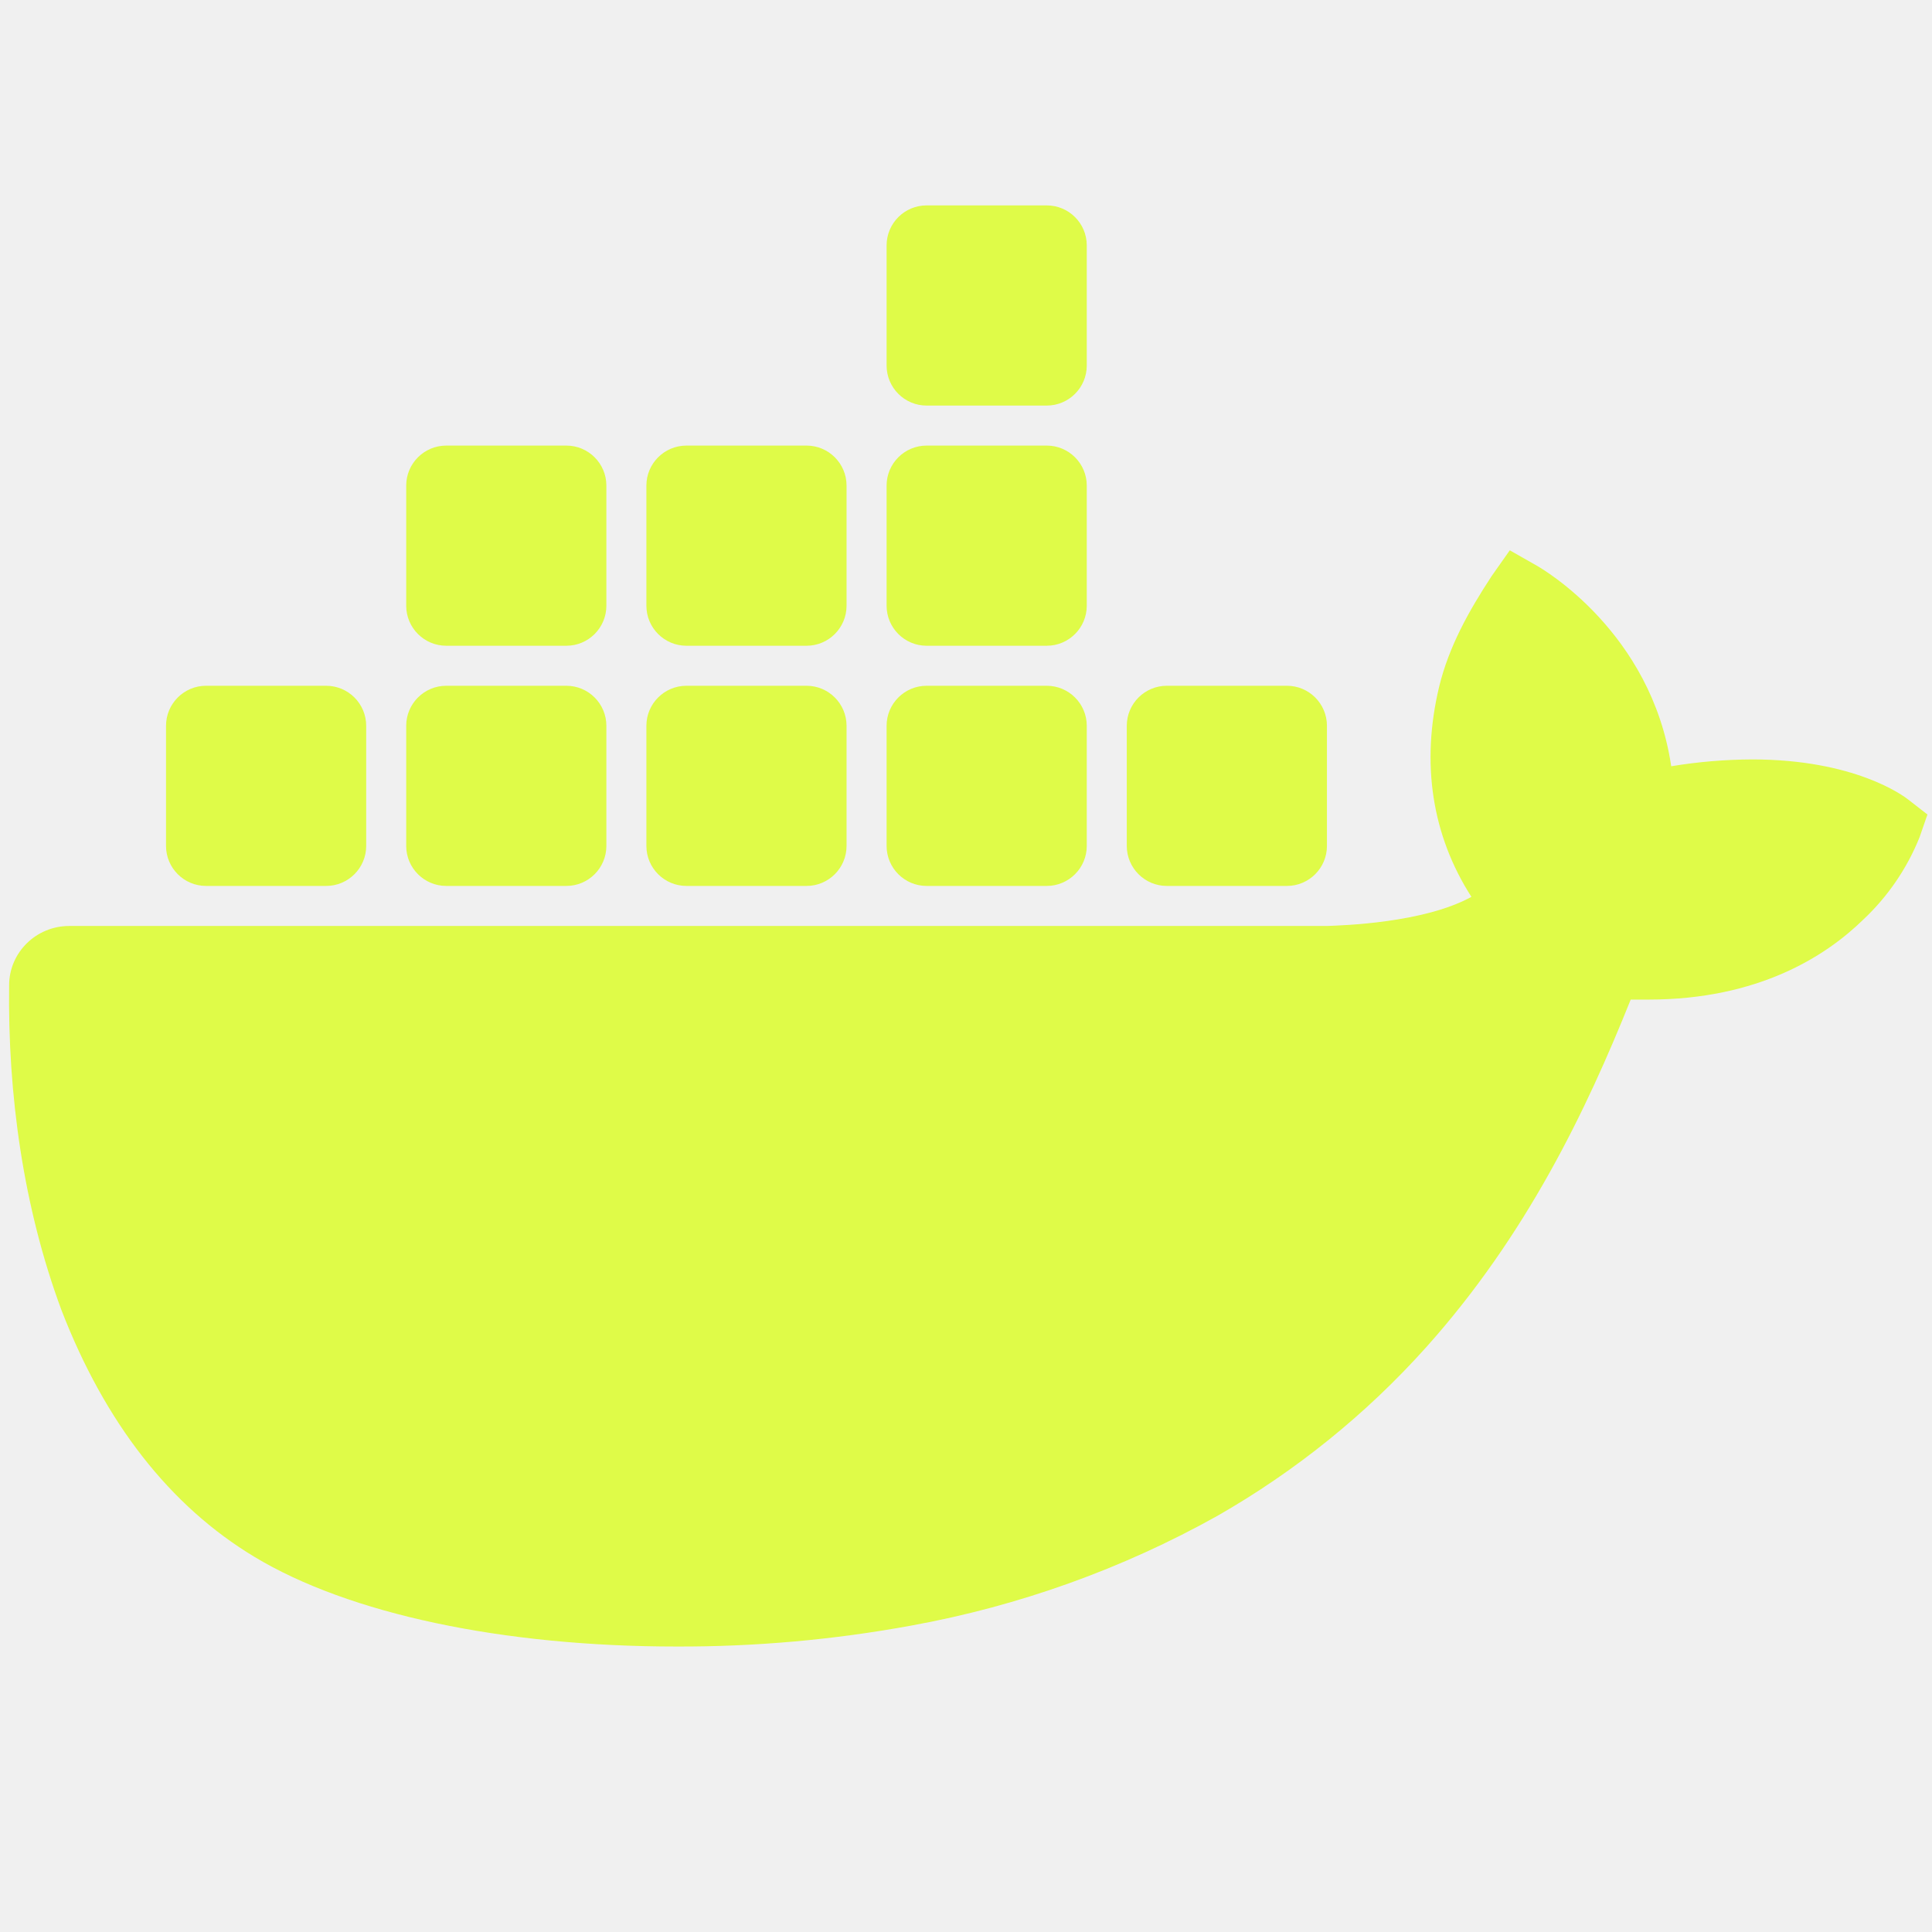
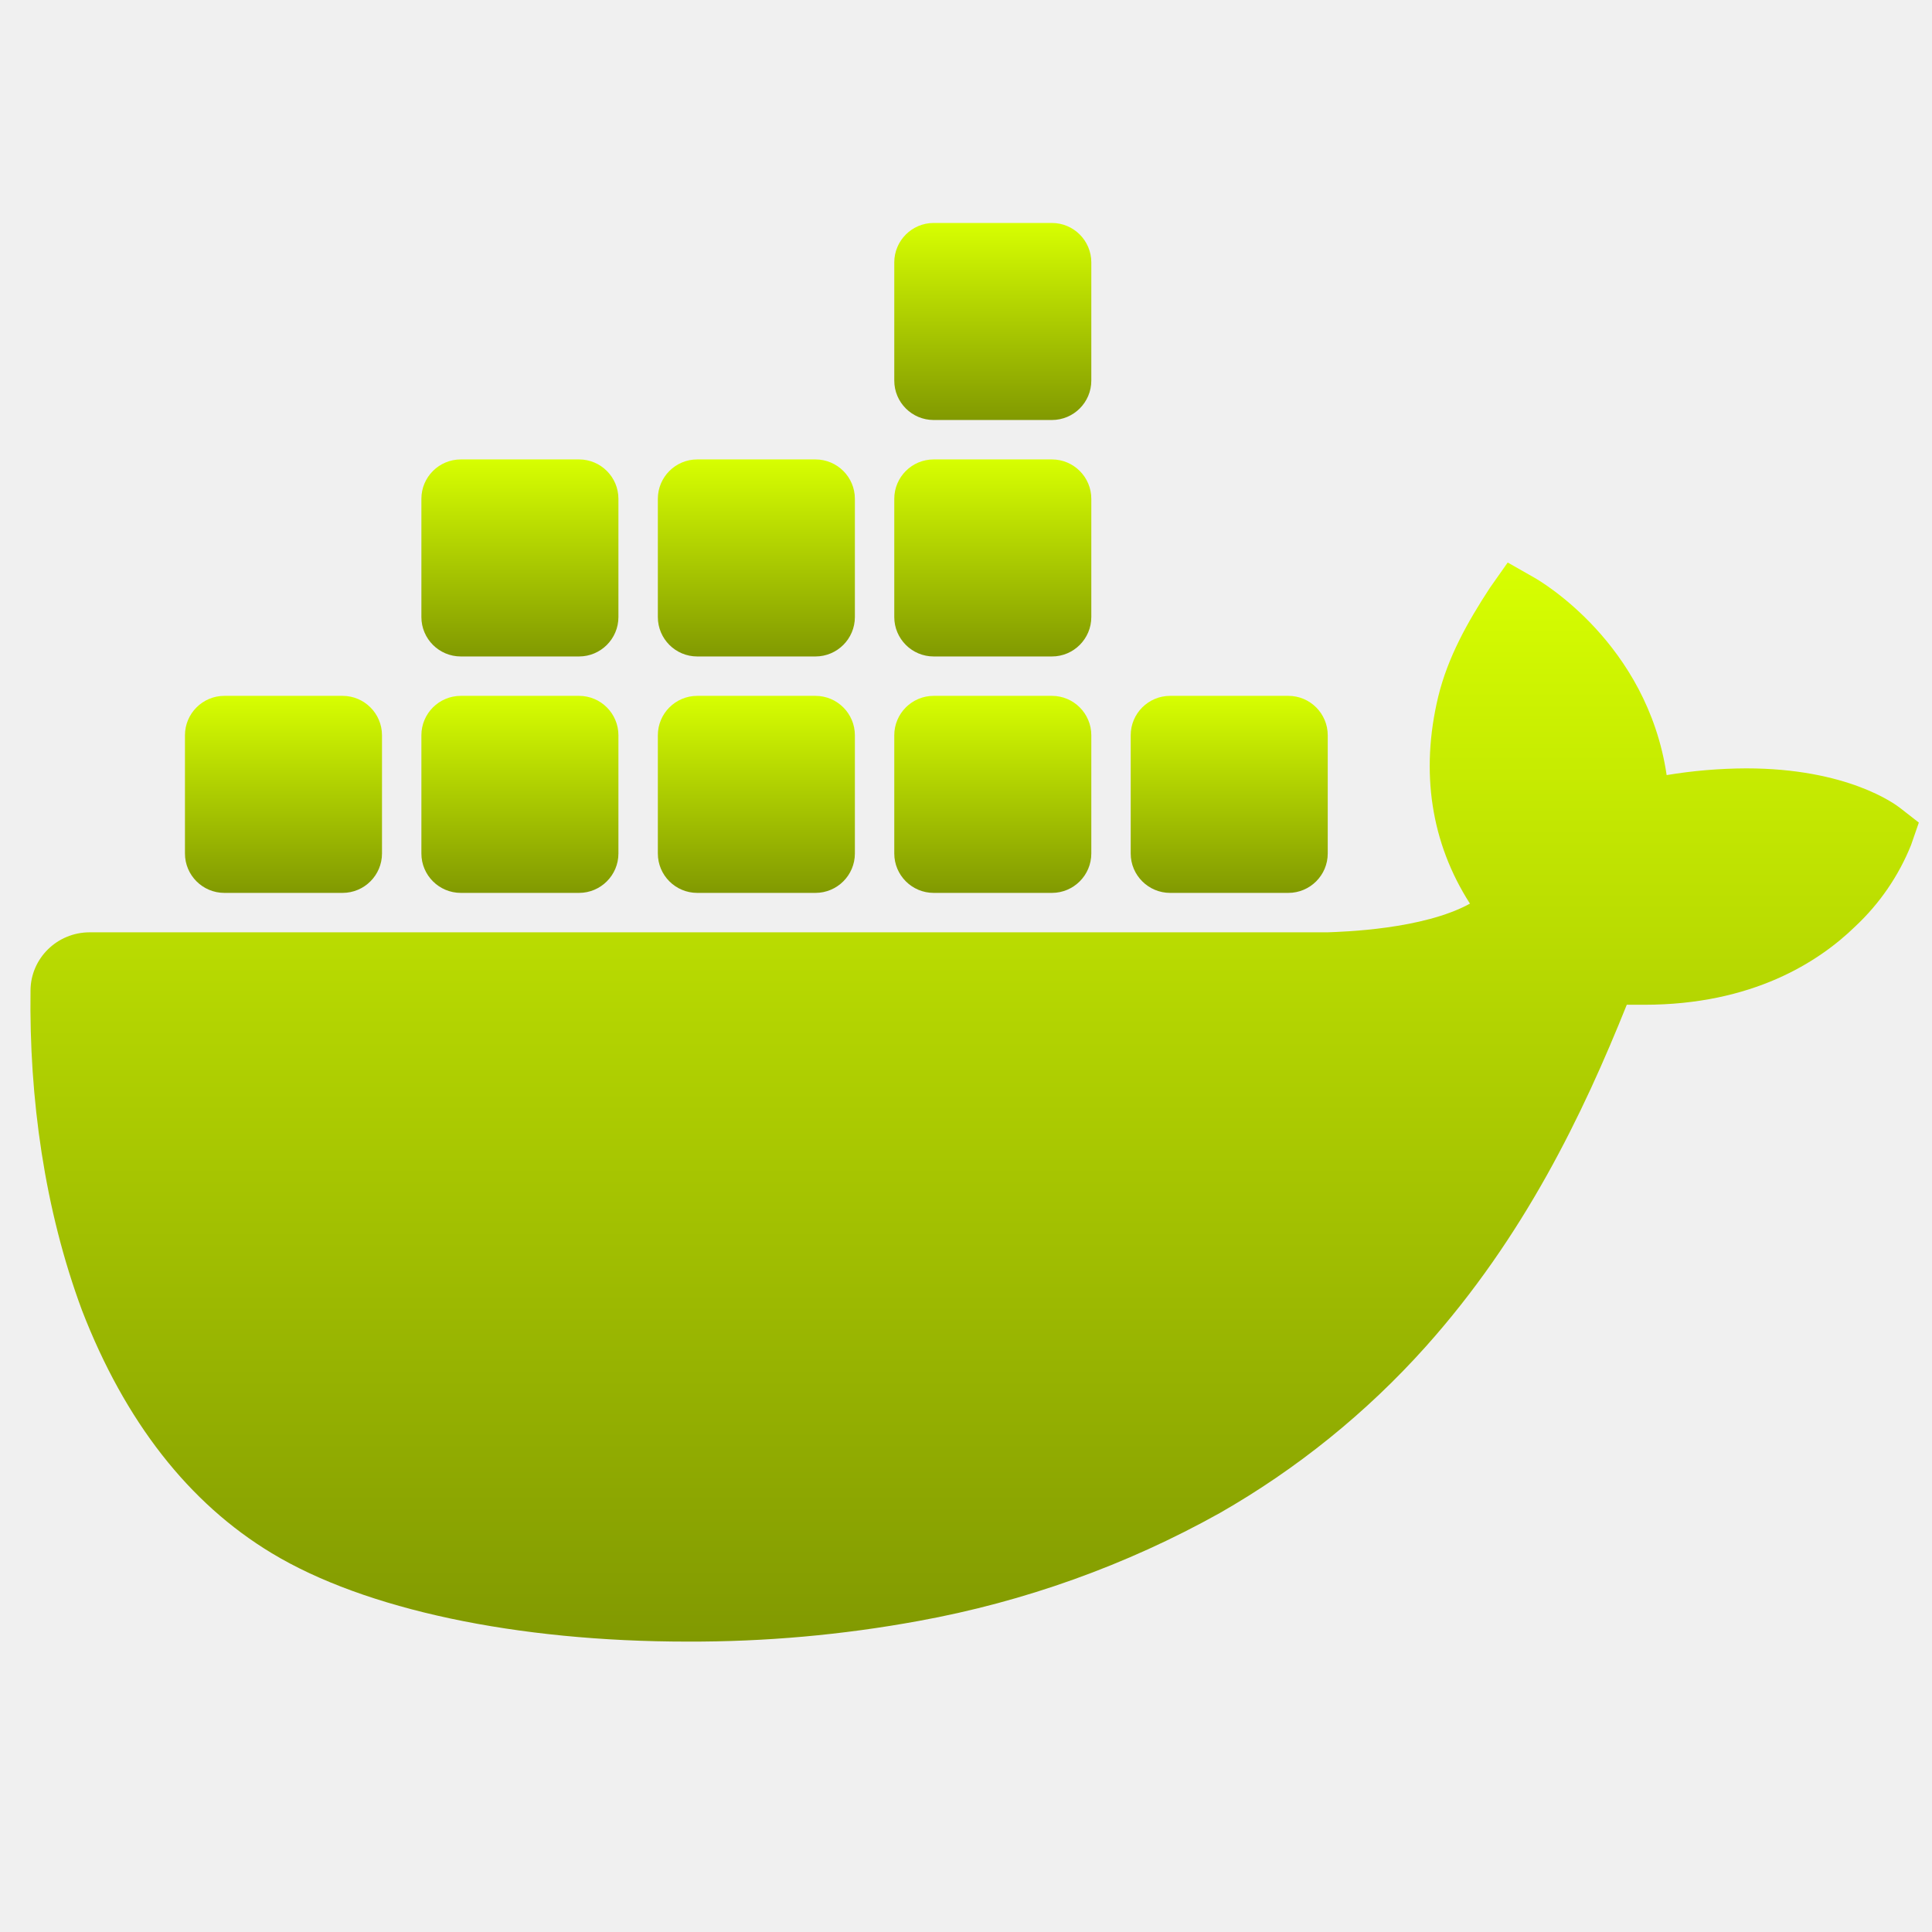
- <svg xmlns="http://www.w3.org/2000/svg" width="63" height="63" viewBox="0 0 63 63" fill="none">
-   <g clip-path="url(#clip0_815_3)">
-     <path d="M62.233 26.079C62.064 25.945 60.478 24.764 57.132 24.764C56.248 24.768 55.367 24.842 54.496 24.987C53.849 20.609 50.294 18.552 50.13 18.456L49.232 17.945L48.641 18.785C47.9 19.916 47.246 21.083 46.929 22.392C46.33 24.892 46.694 27.239 47.981 29.245C46.425 30.101 43.774 30.176 43.27 30.195H2.257C1.179 30.196 0.304 31.056 0.298 32.119C0.25 35.686 0.759 39.367 2.003 42.717C3.424 46.396 5.54 49.106 8.292 50.764C11.376 52.626 16.386 53.691 22.065 53.691C24.63 53.699 27.192 53.471 29.714 53.008C33.22 52.372 36.594 51.163 39.696 49.431C42.252 47.97 44.552 46.112 46.509 43.928C49.779 40.276 51.726 36.21 53.175 32.595C53.37 32.595 53.564 32.595 53.752 32.595C57.333 32.595 59.534 31.181 60.748 29.997C61.555 29.242 62.185 28.321 62.594 27.302L62.851 26.56L62.233 26.079Z" fill="#D7FF01" fill-opacity="0.7" />
-     <path d="M10.635 28.889H6.719C5.999 28.889 5.414 28.304 5.414 27.584V23.668C5.414 22.947 5.999 22.362 6.719 22.362H10.635C11.356 22.362 11.941 22.947 11.941 23.668V27.584C11.941 28.304 11.356 28.889 10.635 28.889Z" fill="#D7FF01" fill-opacity="0.7" />
-     <path d="M18.468 28.889H14.552C13.831 28.889 13.246 28.304 13.246 27.584V23.668C13.246 22.947 13.831 22.362 14.552 22.362H18.468C19.188 22.362 19.773 22.947 19.773 23.668V27.584C19.773 28.304 19.188 28.889 18.468 28.889Z" fill="#D7FF01" fill-opacity="0.7" />
-     <path d="M26.3 28.889H22.384C21.663 28.889 21.078 28.304 21.078 27.584V23.668C21.078 22.947 21.663 22.362 22.384 22.362H26.3C27.02 22.362 27.605 22.947 27.605 23.668V27.584C27.605 28.304 27.02 28.889 26.3 28.889Z" fill="#D7FF01" fill-opacity="0.7" />
-     <path d="M34.132 28.889H30.216C29.495 28.889 28.911 28.304 28.911 27.584V23.668C28.911 22.947 29.495 22.362 30.216 22.362H34.132C34.853 22.362 35.438 22.947 35.438 23.668V27.584C35.438 28.304 34.853 28.889 34.132 28.889Z" fill="#D7FF01" fill-opacity="0.7" />
-     <path d="M18.468 21.057H14.552C13.831 21.057 13.246 20.472 13.246 19.751V15.835C13.246 15.115 13.831 14.53 14.552 14.53H18.468C19.188 14.53 19.773 15.115 19.773 15.835V19.751C19.773 20.472 19.188 21.057 18.468 21.057Z" fill="#D7FF01" fill-opacity="0.7" />
-     <path d="M26.3 21.057H22.384C21.663 21.057 21.078 20.472 21.078 19.751V15.835C21.078 15.115 21.663 14.53 22.384 14.53H26.3C27.02 14.53 27.605 15.115 27.605 15.835V19.751C27.605 20.472 27.02 21.057 26.3 21.057Z" fill="#D7FF01" fill-opacity="0.7" />
-     <path d="M34.132 21.057H30.216C29.495 21.057 28.911 20.472 28.911 19.751V15.835C28.911 15.115 29.495 14.53 30.216 14.53H34.132C34.853 14.53 35.438 15.115 35.438 15.835V19.751C35.438 20.472 34.853 21.057 34.132 21.057Z" fill="#D7FF01" fill-opacity="0.7" />
-     <path d="M34.132 13.225H30.216C29.495 13.225 28.911 12.64 28.911 11.919V8.003C28.911 7.282 29.495 6.698 30.216 6.698H34.132C34.853 6.698 35.438 7.282 35.438 8.003V11.919C35.438 12.64 34.853 13.225 34.132 13.225Z" fill="#D7FF01" fill-opacity="0.7" />
-     <path d="M41.965 28.889H38.048C37.328 28.889 36.743 28.304 36.743 27.584V23.668C36.743 22.947 37.328 22.362 38.048 22.362H41.965C42.685 22.362 43.27 22.947 43.27 23.668V27.584C43.27 28.304 42.685 28.889 41.965 28.889Z" fill="#D7FF01" fill-opacity="0.7" />
+ <svg xmlns="http://www.w3.org/2000/svg" width="64" height="64" viewBox="0 0 64 64" fill="none">
+   <g clip-path="url(#clip0_1142_162)">
+     <path d="M62.947 26.768C62.777 26.634 61.191 25.453 57.845 25.453C56.962 25.457 56.08 25.531 55.21 25.676C54.562 21.298 51.008 19.241 50.843 19.145L49.945 18.634L49.354 19.474C48.614 20.605 47.96 21.772 47.642 23.081C47.043 25.581 47.407 27.928 48.694 29.934C47.139 30.79 44.487 30.865 43.983 30.884H2.971C1.892 30.885 1.018 31.745 1.011 32.808C0.963 36.375 1.472 40.056 2.716 43.406C4.138 47.085 6.254 49.795 9.005 51.453C12.089 53.315 17.099 54.38 22.779 54.38C25.344 54.388 27.905 54.16 30.427 53.697C33.933 53.061 37.308 51.852 40.409 50.12C42.965 48.659 45.265 46.801 47.222 44.617C50.492 40.965 52.44 36.899 53.889 33.284C54.083 33.284 54.278 33.284 54.466 33.284C58.046 33.284 60.247 31.87 61.461 30.686C62.268 29.93 62.898 29.01 63.307 27.991L63.564 27.249L62.947 26.768Z" fill="url(#paint0_linear_1142_162)" />
+     <path d="M11.348 29.578H7.432C6.712 29.578 6.127 28.993 6.127 28.273V24.357C6.127 23.636 6.712 23.051 7.432 23.051H11.348C12.069 23.051 12.654 23.636 12.654 24.357V28.273C12.654 28.993 12.069 29.578 11.348 29.578Z" fill="url(#paint1_linear_1142_162)" />
+     <path d="M19.181 29.578H15.265C14.544 29.578 13.959 28.993 13.959 28.273V24.357C13.959 23.636 14.544 23.051 15.265 23.051H19.181C19.901 23.051 20.486 23.636 20.486 24.357V28.273C20.486 28.993 19.901 29.578 19.181 29.578Z" fill="url(#paint2_linear_1142_162)" />
+     <path d="M27.013 29.578H23.097C22.376 29.578 21.792 28.993 21.792 28.273V24.357C21.792 23.636 22.376 23.051 23.097 23.051H27.013C27.734 23.051 28.319 23.636 28.319 24.357V28.273C28.319 28.993 27.734 29.578 27.013 29.578Z" fill="url(#paint3_linear_1142_162)" />
+     <path d="M34.846 29.578H30.929C30.209 29.578 29.624 28.993 29.624 28.273V24.357C29.624 23.636 30.209 23.051 30.929 23.051H34.846C35.566 23.051 36.151 23.636 36.151 24.357V28.273C36.151 28.993 35.566 29.578 34.846 29.578Z" fill="url(#paint4_linear_1142_162)" />
+     <path d="M19.181 21.746H15.265C14.544 21.746 13.959 21.161 13.959 20.44V16.524C13.959 15.803 14.544 15.219 15.265 15.219H19.181C19.901 15.219 20.486 15.803 20.486 16.524V20.44C20.486 21.161 19.901 21.746 19.181 21.746Z" fill="url(#paint5_linear_1142_162)" />
+     <path d="M27.013 21.746H23.097C22.376 21.746 21.792 21.161 21.792 20.44V16.524C21.792 15.803 22.376 15.219 23.097 15.219H27.013C27.734 15.219 28.319 15.803 28.319 16.524V20.44C28.319 21.161 27.734 21.746 27.013 21.746Z" fill="url(#paint6_linear_1142_162)" />
+     <path d="M34.846 21.746H30.929C30.209 21.746 29.624 21.161 29.624 20.44V16.524C29.624 15.803 30.209 15.219 30.929 15.219H34.846C35.566 15.219 36.151 15.803 36.151 16.524V20.44C36.151 21.161 35.566 21.746 34.846 21.746Z" fill="url(#paint7_linear_1142_162)" />
+     <path d="M34.846 13.913H30.929C30.209 13.913 29.624 13.329 29.624 12.608V8.692C29.624 7.971 30.209 7.386 30.929 7.386H34.846C35.566 7.386 36.151 7.971 36.151 8.692V12.608C36.151 13.329 35.566 13.913 34.846 13.913Z" fill="url(#paint8_linear_1142_162)" />
+     <path d="M42.678 29.578H38.762C38.041 29.578 37.456 28.993 37.456 28.273V24.357C37.456 23.636 38.041 23.051 38.762 23.051H42.678C43.398 23.051 43.983 23.636 43.983 24.357V28.273C43.983 28.993 43.398 29.578 42.678 29.578Z" fill="url(#paint9_linear_1142_162)" />
  </g>
  <defs>
-     <clipPath id="clip0_815_3">
-       <rect width="62.659" height="62.659" fill="white" transform="translate(0.192139 0.170654)" />
+     <linearGradient id="paint0_linear_1142_162" x1="32.286" y1="18.634" x2="32.286" y2="54.381" gradientUnits="userSpaceOnUse">
+       <stop stop-color="#D7FF01" />
+       <stop offset="1" stop-color="#819901" />
+     </linearGradient>
+     <linearGradient id="paint1_linear_1142_162" x1="9.39" y1="23.051" x2="9.39" y2="29.578" gradientUnits="userSpaceOnUse">
+       <stop stop-color="#D7FF01" />
+       <stop offset="1" stop-color="#819901" />
+     </linearGradient>
+     <linearGradient id="paint2_linear_1142_162" x1="17.223" y1="23.051" x2="17.223" y2="29.578" gradientUnits="userSpaceOnUse">
+       <stop stop-color="#D7FF01" />
+       <stop offset="1" stop-color="#819901" />
+     </linearGradient>
+     <linearGradient id="paint3_linear_1142_162" x1="25.055" y1="23.051" x2="25.055" y2="29.578" gradientUnits="userSpaceOnUse">
+       <stop stop-color="#D7FF01" />
+       <stop offset="1" stop-color="#819901" />
+     </linearGradient>
+     <linearGradient id="paint4_linear_1142_162" x1="32.887" y1="23.051" x2="32.887" y2="29.578" gradientUnits="userSpaceOnUse">
+       <stop stop-color="#D7FF01" />
+       <stop offset="1" stop-color="#819901" />
+     </linearGradient>
+     <linearGradient id="paint5_linear_1142_162" x1="17.223" y1="15.219" x2="17.223" y2="21.746" gradientUnits="userSpaceOnUse">
+       <stop stop-color="#D7FF01" />
+       <stop offset="1" stop-color="#819901" />
+     </linearGradient>
+     <linearGradient id="paint6_linear_1142_162" x1="25.055" y1="15.219" x2="25.055" y2="21.746" gradientUnits="userSpaceOnUse">
+       <stop stop-color="#D7FF01" />
+       <stop offset="1" stop-color="#819901" />
+     </linearGradient>
+     <linearGradient id="paint7_linear_1142_162" x1="32.887" y1="15.219" x2="32.887" y2="21.746" gradientUnits="userSpaceOnUse">
+       <stop stop-color="#D7FF01" />
+       <stop offset="1" stop-color="#819901" />
+     </linearGradient>
+     <linearGradient id="paint8_linear_1142_162" x1="32.887" y1="7.386" x2="32.887" y2="13.913" gradientUnits="userSpaceOnUse">
+       <stop stop-color="#D7FF01" />
+       <stop offset="1" stop-color="#819901" />
+     </linearGradient>
+     <linearGradient id="paint9_linear_1142_162" x1="40.72" y1="23.051" x2="40.72" y2="29.578" gradientUnits="userSpaceOnUse">
+       <stop stop-color="#D7FF01" />
+       <stop offset="1" stop-color="#819901" />
+     </linearGradient>
+     <clipPath id="clip0_1142_162">
+       <rect width="62.659" height="62.659" fill="white" transform="translate(0.905396 0.859589)" />
    </clipPath>
  </defs>
</svg>
